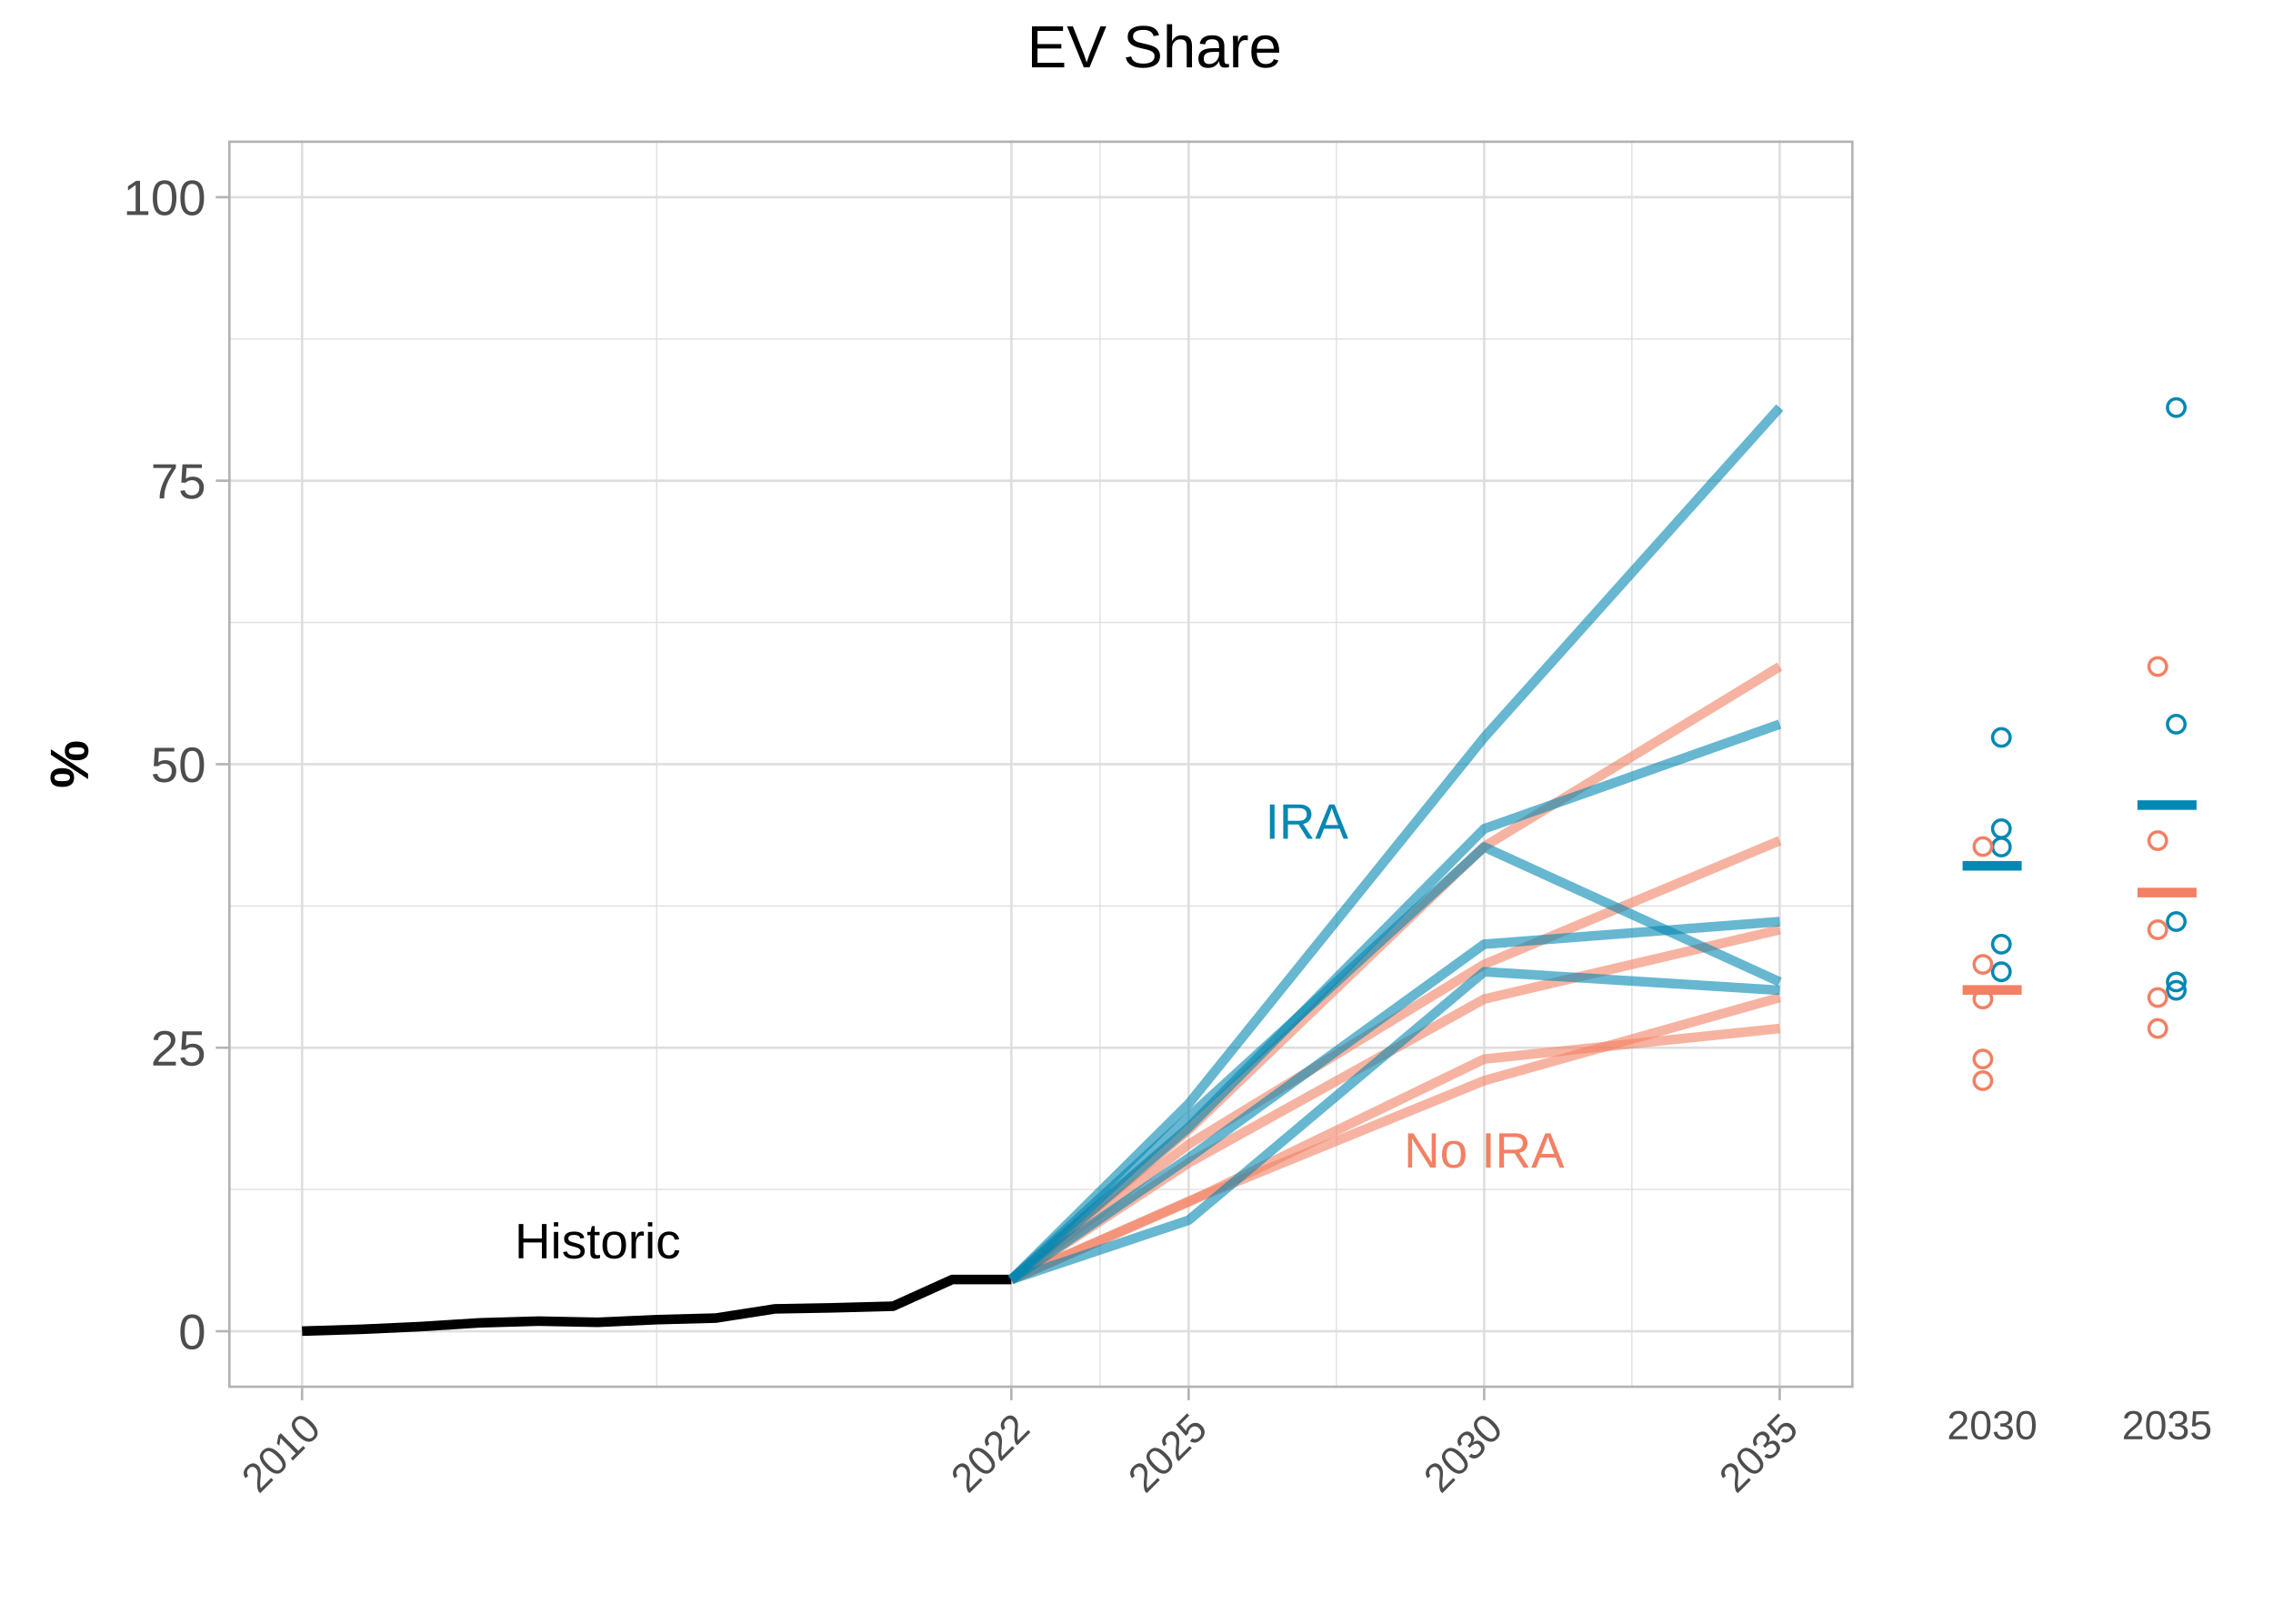
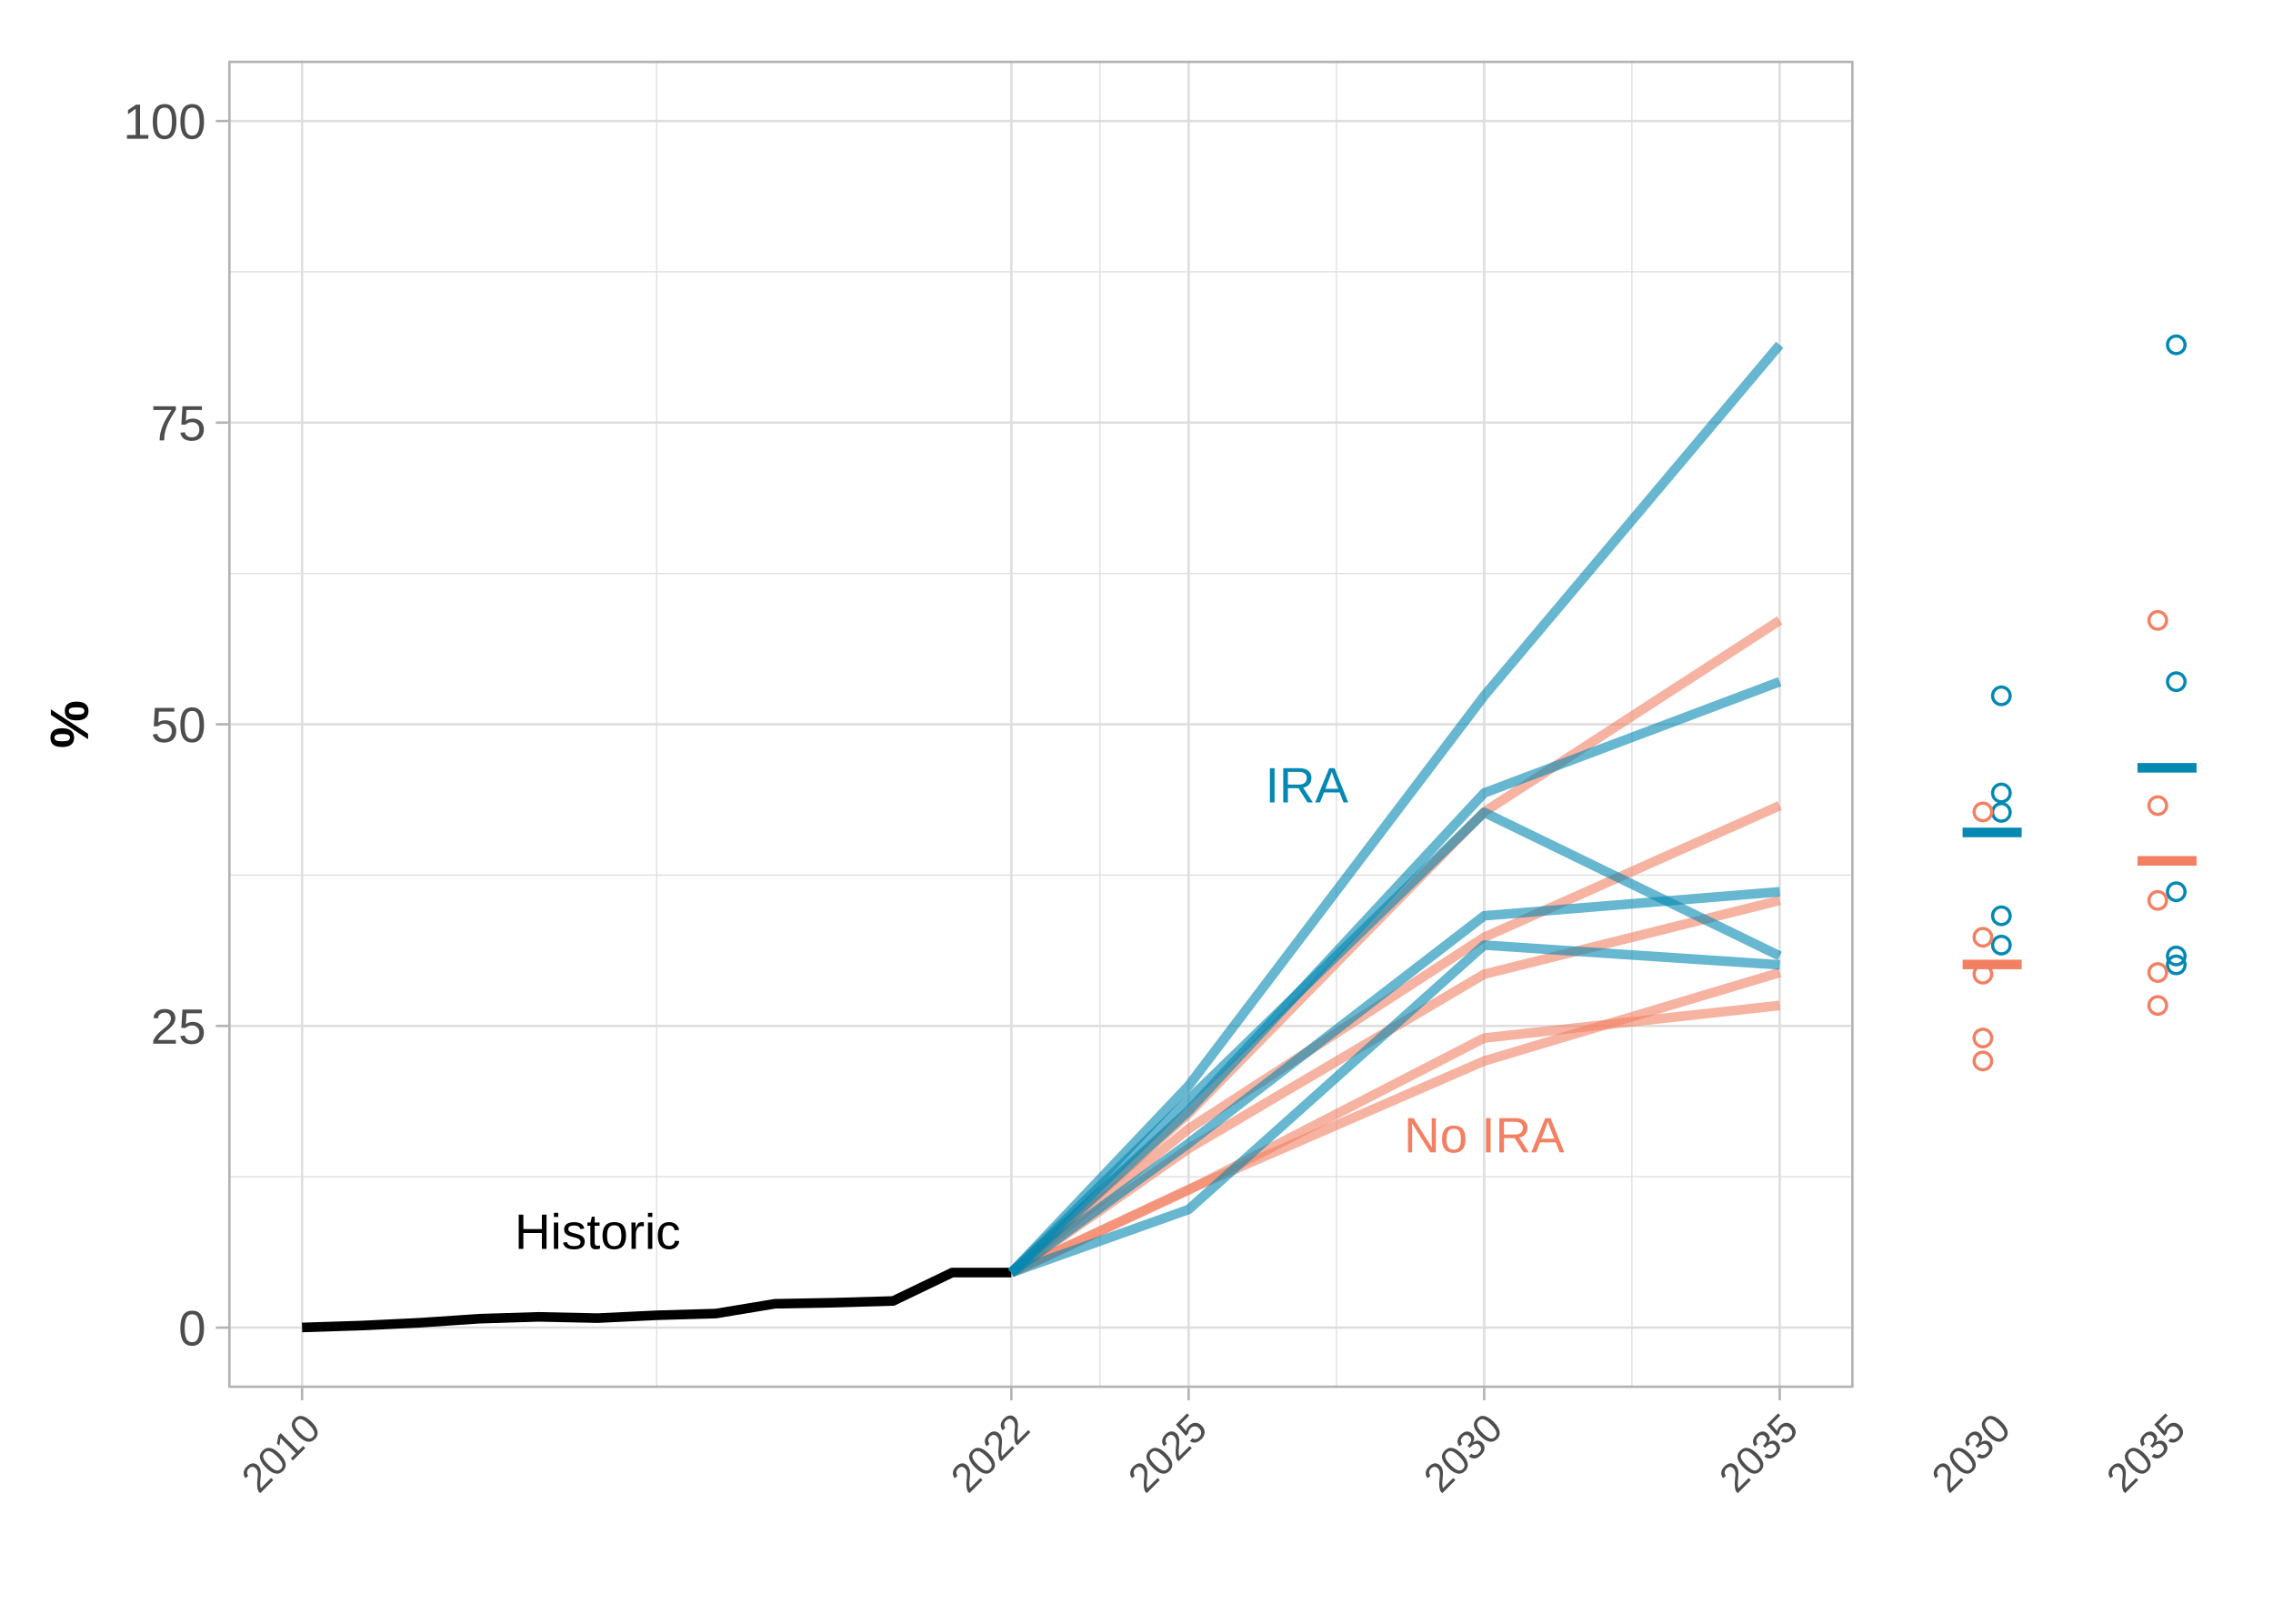
<svg xmlns="http://www.w3.org/2000/svg" class="svglite" width="504.00pt" height="360.00pt" viewBox="0 0 504.00 360.00">
  <defs>
    <style type="text/css">
    .svglite line, .svglite polyline, .svglite polygon, .svglite path, .svglite rect, .svglite circle {
      fill: none;
      stroke: #000000;
      stroke-linecap: round;
      stroke-linejoin: round;
      stroke-miterlimit: 10.00;
    }
    .svglite text {
      white-space: pre;
    }
  </style>
  </defs>
  <rect width="100%" height="100%" style="stroke: none; fill: #FFFFFF;" />
  <defs>
    <clipPath id="cpMC4wMHw1MDQuMDB8MC4wMHwzNjAuMDA=">
      <rect x="0.00" y="0.00" width="504.00" height="360.00" />
    </clipPath>
  </defs>
  <g clip-path="url(#cpMC4wMHw1MDQuMDB8MC4wMHwzNjAuMDA=)">
    <rect x="0.00" y="0.00" width="504.00" height="360.00" style="stroke-width: 1.07; stroke: #FFFFFF; fill: #FFFFFF;" />
  </g>
  <defs>
-     <clipPath id="cpNS40OHw0MjAuOTZ8MjMuMTh8MzU0LjUy">
-       <rect x="5.48" y="23.18" width="415.48" height="331.34" />
+     <clipPath id="cpNS40OHw0MjAuOTZ8NS40OHwzNTQuNTI=">
+       <rect x="5.48" y="5.48" width="415.48" height="349.04" />
    </clipPath>
  </defs>
-   <g clip-path="url(#cpNS40OHw0MjAuOTZ8MjMuMTh8MzU0LjUy)">
-     <rect x="5.48" y="23.18" width="415.48" height="331.34" style="stroke-width: 1.07; stroke: #FFFFFF; fill: #FFFFFF;" />
+   <g clip-path="url(#cpNS40OHw0MjAuOTZ8NS40OHwzNTQuNTI=)">
+     <rect x="5.48" y="5.48" width="415.48" height="349.04" style="stroke-width: 1.07; stroke: #FFFFFF; fill: #FFFFFF;" />
  </g>
  <g clip-path="url(#cpMC4wMHw1MDQuMDB8MC4wMHwzNjAuMDA=)">
</g>
  <defs>
-     <clipPath id="cpNTAuNjB8NDExLjAwfDMxLjE1fDMwNy43Mg==">
-       <rect x="50.60" y="31.15" width="360.40" height="276.57" />
+     <clipPath id="cpNTAuNjB8NDExLjAwfDEzLjQ1fDMwNy43Mg==">
+       <rect x="50.60" y="13.45" width="360.40" height="294.27" />
    </clipPath>
  </defs>
-   <g clip-path="url(#cpNTAuNjB8NDExLjAwfDMxLjE1fDMwNy43Mg==)">
-     <rect x="50.60" y="31.15" width="360.40" height="276.57" style="stroke-width: 1.07; stroke: none; fill: #FFFFFF;" />
-     <polyline points="50.60,263.72 411.00,263.72 " style="stroke-width: 0.27; stroke: #DEDEDE; stroke-linecap: butt;" />
-     <polyline points="50.60,200.86 411.00,200.86 " style="stroke-width: 0.27; stroke: #DEDEDE; stroke-linecap: butt;" />
-     <polyline points="50.60,138.00 411.00,138.00 " style="stroke-width: 0.27; stroke: #DEDEDE; stroke-linecap: butt;" />
-     <polyline points="50.60,75.15 411.00,75.15 " style="stroke-width: 0.27; stroke: #DEDEDE; stroke-linecap: butt;" />
-     <polyline points="145.61,307.72 145.61,31.15 " style="stroke-width: 0.27; stroke: #DEDEDE; stroke-linecap: butt;" />
-     <polyline points="243.90,307.72 243.90,31.15 " style="stroke-width: 0.27; stroke: #DEDEDE; stroke-linecap: butt;" />
-     <polyline points="296.33,307.72 296.33,31.15 " style="stroke-width: 0.27; stroke: #DEDEDE; stroke-linecap: butt;" />
-     <polyline points="361.85,307.72 361.85,31.15 " style="stroke-width: 0.27; stroke: #DEDEDE; stroke-linecap: butt;" />
-     <polyline points="50.60,295.15 411.00,295.15 " style="stroke-width: 0.53; stroke: #DEDEDE; stroke-linecap: butt;" />
-     <polyline points="50.60,232.29 411.00,232.29 " style="stroke-width: 0.53; stroke: #DEDEDE; stroke-linecap: butt;" />
-     <polyline points="50.60,169.43 411.00,169.43 " style="stroke-width: 0.53; stroke: #DEDEDE; stroke-linecap: butt;" />
-     <polyline points="50.60,106.58 411.00,106.58 " style="stroke-width: 0.53; stroke: #DEDEDE; stroke-linecap: butt;" />
-     <polyline points="50.60,43.72 411.00,43.72 " style="stroke-width: 0.53; stroke: #DEDEDE; stroke-linecap: butt;" />
-     <polyline points="66.98,307.72 66.98,31.15 " style="stroke-width: 0.53; stroke: #DEDEDE; stroke-linecap: butt;" />
-     <polyline points="224.25,307.72 224.25,31.15 " style="stroke-width: 0.53; stroke: #DEDEDE; stroke-linecap: butt;" />
-     <polyline points="263.56,307.72 263.56,31.15 " style="stroke-width: 0.53; stroke: #DEDEDE; stroke-linecap: butt;" />
-     <polyline points="329.09,307.72 329.09,31.15 " style="stroke-width: 0.53; stroke: #DEDEDE; stroke-linecap: butt;" />
-     <polyline points="394.62,307.72 394.62,31.15 " style="stroke-width: 0.53; stroke: #DEDEDE; stroke-linecap: butt;" />
-     <polyline points="66.98,295.12 80.08,294.72 93.19,294.12 106.30,293.29 119.40,292.91 132.51,293.17 145.61,292.58 158.72,292.23 171.82,290.19 184.93,289.95 198.03,289.60 211.14,283.68 224.25,283.68 " style="stroke-width: 2.13; stroke-linecap: butt;" />
-     <polyline points="224.25,283.68 263.56,257.83 329.09,221.50 394.62,206.13 " style="stroke-width: 2.13; stroke: #F28063; stroke-opacity: 0.60; stroke-linecap: butt;" />
-     <polyline points="224.25,283.68 263.56,266.48 329.09,234.80 394.62,228.02 " style="stroke-width: 2.13; stroke: #F28063; stroke-opacity: 0.60; stroke-linecap: butt;" />
-     <polyline points="224.25,283.68 263.56,266.33 329.09,239.59 394.62,221.16 " style="stroke-width: 2.13; stroke: #F28063; stroke-opacity: 0.60; stroke-linecap: butt;" />
-     <polyline points="224.25,283.68 263.56,253.71 329.09,213.81 394.62,186.38 " style="stroke-width: 2.13; stroke: #F28063; stroke-opacity: 0.60; stroke-linecap: butt;" />
-     <polyline points="224.25,283.68 263.56,250.52 329.09,187.69 394.62,147.78 " style="stroke-width: 2.13; stroke: #F28063; stroke-opacity: 0.60; stroke-linecap: butt;" />
-     <polyline points="224.25,283.68 263.56,256.75 329.09,209.34 394.62,204.32 " style="stroke-width: 2.13; stroke: #0388B3; stroke-opacity: 0.60; stroke-linecap: butt;" />
-     <polyline points="224.25,283.68 263.56,247.63 329.09,187.79 394.62,217.71 " style="stroke-width: 2.13; stroke: #0388B3; stroke-opacity: 0.60; stroke-linecap: butt;" />
-     <polyline points="224.25,283.68 263.56,270.53 329.09,215.45 394.62,219.56 " style="stroke-width: 2.13; stroke: #0388B3; stroke-opacity: 0.60; stroke-linecap: butt;" />
-     <polyline points="224.25,283.68 263.56,249.97 329.09,183.74 394.62,160.56 " style="stroke-width: 2.13; stroke: #0388B3; stroke-opacity: 0.60; stroke-linecap: butt;" />
-     <polyline points="224.25,283.68 263.56,244.74 329.09,163.50 394.62,90.36 " style="stroke-width: 2.13; stroke: #0388B3; stroke-opacity: 0.60; stroke-linecap: butt;" />
-     <text x="132.51" y="278.98" text-anchor="middle" style="font-size: 11.04px; font-family: &quot;Arial&quot;;" textLength="36.76px" lengthAdjust="spacingAndGlyphs">Historic</text>
-     <text x="329.09" y="258.87" text-anchor="middle" style="font-size: 11.04px;fill: #F28063; font-family: &quot;Arial&quot;;" textLength="35.55px" lengthAdjust="spacingAndGlyphs">No IRA</text>
-     <text x="289.77" y="185.95" text-anchor="middle" style="font-size: 11.04px;fill: #0388B3; font-family: &quot;Arial&quot;;" textLength="18.39px" lengthAdjust="spacingAndGlyphs">IRA</text>
-     <rect x="50.60" y="31.15" width="360.40" height="276.57" style="stroke-width: 1.07; stroke: #B3B3B3;" />
+   <g clip-path="url(#cpNTAuNjB8NDExLjAwfDEzLjQ1fDMwNy43Mg==)">
+     <rect x="50.60" y="13.45" width="360.40" height="294.27" style="stroke-width: 1.07; stroke: none; fill: #FFFFFF;" />
+     <polyline points="50.60,260.90 411.00,260.90 " style="stroke-width: 0.27; stroke: #DEDEDE; stroke-linecap: butt;" />
+     <polyline points="50.60,194.02 411.00,194.02 " style="stroke-width: 0.27; stroke: #DEDEDE; stroke-linecap: butt;" />
+     <polyline points="50.60,127.14 411.00,127.14 " style="stroke-width: 0.27; stroke: #DEDEDE; stroke-linecap: butt;" />
+     <polyline points="50.60,60.27 411.00,60.27 " style="stroke-width: 0.27; stroke: #DEDEDE; stroke-linecap: butt;" />
+     <polyline points="145.61,307.72 145.61,13.45 " style="stroke-width: 0.27; stroke: #DEDEDE; stroke-linecap: butt;" />
+     <polyline points="243.90,307.72 243.90,13.45 " style="stroke-width: 0.27; stroke: #DEDEDE; stroke-linecap: butt;" />
+     <polyline points="296.33,307.72 296.33,13.45 " style="stroke-width: 0.27; stroke: #DEDEDE; stroke-linecap: butt;" />
+     <polyline points="361.85,307.72 361.85,13.45 " style="stroke-width: 0.27; stroke: #DEDEDE; stroke-linecap: butt;" />
+     <polyline points="50.60,294.34 411.00,294.34 " style="stroke-width: 0.53; stroke: #DEDEDE; stroke-linecap: butt;" />
+     <polyline points="50.60,227.46 411.00,227.46 " style="stroke-width: 0.53; stroke: #DEDEDE; stroke-linecap: butt;" />
+     <polyline points="50.60,160.58 411.00,160.58 " style="stroke-width: 0.53; stroke: #DEDEDE; stroke-linecap: butt;" />
+     <polyline points="50.60,93.70 411.00,93.70 " style="stroke-width: 0.53; stroke: #DEDEDE; stroke-linecap: butt;" />
+     <polyline points="50.60,26.83 411.00,26.83 " style="stroke-width: 0.53; stroke: #DEDEDE; stroke-linecap: butt;" />
+     <polyline points="66.98,307.72 66.98,13.45 " style="stroke-width: 0.53; stroke: #DEDEDE; stroke-linecap: butt;" />
+     <polyline points="224.25,307.72 224.25,13.45 " style="stroke-width: 0.53; stroke: #DEDEDE; stroke-linecap: butt;" />
+     <polyline points="263.56,307.72 263.56,13.45 " style="stroke-width: 0.53; stroke: #DEDEDE; stroke-linecap: butt;" />
+     <polyline points="329.09,307.72 329.09,13.45 " style="stroke-width: 0.53; stroke: #DEDEDE; stroke-linecap: butt;" />
+     <polyline points="394.62,307.72 394.62,13.45 " style="stroke-width: 0.53; stroke: #DEDEDE; stroke-linecap: butt;" />
+     <polyline points="66.98,294.31 80.08,293.89 93.19,293.26 106.30,292.37 119.40,291.96 132.51,292.24 145.61,291.61 158.72,291.23 171.82,289.06 184.93,288.82 198.03,288.44 211.14,282.14 224.25,282.14 " style="stroke-width: 2.13; stroke-linecap: butt;" />
+     <polyline points="224.25,282.14 263.56,254.64 329.09,215.98 394.62,199.63 " style="stroke-width: 2.13; stroke: #F28063; stroke-opacity: 0.60; stroke-linecap: butt;" />
+     <polyline points="224.25,282.14 263.56,263.85 329.09,230.14 394.62,222.92 " style="stroke-width: 2.13; stroke: #F28063; stroke-opacity: 0.60; stroke-linecap: butt;" />
+     <polyline points="224.25,282.14 263.56,263.68 329.09,235.23 394.62,215.62 " style="stroke-width: 2.13; stroke: #F28063; stroke-opacity: 0.60; stroke-linecap: butt;" />
+     <polyline points="224.25,282.14 263.56,250.26 329.09,207.80 394.62,178.61 " style="stroke-width: 2.13; stroke: #F28063; stroke-opacity: 0.60; stroke-linecap: butt;" />
+     <polyline points="224.25,282.14 263.56,246.86 329.09,180.01 394.62,137.55 " style="stroke-width: 2.13; stroke: #F28063; stroke-opacity: 0.60; stroke-linecap: butt;" />
+     <polyline points="224.25,282.14 263.56,253.49 329.09,203.04 394.62,197.71 " style="stroke-width: 2.13; stroke: #0388B3; stroke-opacity: 0.60; stroke-linecap: butt;" />
+     <polyline points="224.25,282.14 263.56,243.78 329.09,180.11 394.62,211.95 " style="stroke-width: 2.13; stroke: #0388B3; stroke-opacity: 0.60; stroke-linecap: butt;" />
+     <polyline points="224.25,282.14 263.56,268.15 329.09,209.54 394.62,213.92 " style="stroke-width: 2.13; stroke: #0388B3; stroke-opacity: 0.60; stroke-linecap: butt;" />
+     <polyline points="224.25,282.14 263.56,246.27 329.09,175.81 394.62,151.14 " style="stroke-width: 2.13; stroke: #0388B3; stroke-opacity: 0.60; stroke-linecap: butt;" />
+     <polyline points="224.25,282.14 263.56,240.71 329.09,154.27 394.62,76.45 " style="stroke-width: 2.13; stroke: #0388B3; stroke-opacity: 0.60; stroke-linecap: butt;" />
+     <text x="132.51" y="276.89" text-anchor="middle" style="font-size: 11.04px; font-family: &quot;Arial&quot;;" textLength="36.76px" lengthAdjust="spacingAndGlyphs">Historic</text>
+     <text x="329.09" y="255.49" text-anchor="middle" style="font-size: 11.04px;fill: #F28063; font-family: &quot;Arial&quot;;" textLength="35.55px" lengthAdjust="spacingAndGlyphs">No IRA</text>
+     <text x="289.77" y="177.91" text-anchor="middle" style="font-size: 11.04px;fill: #0388B3; font-family: &quot;Arial&quot;;" textLength="18.39px" lengthAdjust="spacingAndGlyphs">IRA</text>
+     <rect x="50.60" y="13.45" width="360.40" height="294.27" style="stroke-width: 1.07; stroke: #B3B3B3;" />
  </g>
  <g clip-path="url(#cpMC4wMHw1MDQuMDB8MC4wMHwzNjAuMDA=)">
-     <text x="45.67" y="299.09" text-anchor="end" style="font-size: 11.00px;fill: #4D4D4D; font-family: &quot;Arial&quot;;" textLength="6.12px" lengthAdjust="spacingAndGlyphs">0</text>
-     <text x="45.67" y="236.23" text-anchor="end" style="font-size: 11.00px;fill: #4D4D4D; font-family: &quot;Arial&quot;;" textLength="12.24px" lengthAdjust="spacingAndGlyphs">25</text>
-     <text x="45.67" y="173.37" text-anchor="end" style="font-size: 11.00px;fill: #4D4D4D; font-family: &quot;Arial&quot;;" textLength="12.24px" lengthAdjust="spacingAndGlyphs">50</text>
-     <text x="45.67" y="110.51" text-anchor="end" style="font-size: 11.00px;fill: #4D4D4D; font-family: &quot;Arial&quot;;" textLength="12.24px" lengthAdjust="spacingAndGlyphs">75</text>
-     <text x="45.67" y="47.66" text-anchor="end" style="font-size: 11.00px;fill: #4D4D4D; font-family: &quot;Arial&quot;;" textLength="18.36px" lengthAdjust="spacingAndGlyphs">100</text>
-     <polyline points="47.86,295.15 50.60,295.15 " style="stroke-width: 0.53; stroke: #B3B3B3; stroke-linecap: butt;" />
-     <polyline points="47.86,232.29 50.60,232.29 " style="stroke-width: 0.53; stroke: #B3B3B3; stroke-linecap: butt;" />
-     <polyline points="47.86,169.43 50.60,169.43 " style="stroke-width: 0.53; stroke: #B3B3B3; stroke-linecap: butt;" />
-     <polyline points="47.86,106.58 50.60,106.58 " style="stroke-width: 0.53; stroke: #B3B3B3; stroke-linecap: butt;" />
-     <polyline points="47.86,43.72 50.60,43.72 " style="stroke-width: 0.53; stroke: #B3B3B3; stroke-linecap: butt;" />
+     <text x="45.67" y="298.28" text-anchor="end" style="font-size: 11.00px;fill: #4D4D4D; font-family: &quot;Arial&quot;;" textLength="6.12px" lengthAdjust="spacingAndGlyphs">0</text>
+     <text x="45.67" y="231.40" text-anchor="end" style="font-size: 11.00px;fill: #4D4D4D; font-family: &quot;Arial&quot;;" textLength="12.24px" lengthAdjust="spacingAndGlyphs">25</text>
+     <text x="45.67" y="164.52" text-anchor="end" style="font-size: 11.00px;fill: #4D4D4D; font-family: &quot;Arial&quot;;" textLength="12.24px" lengthAdjust="spacingAndGlyphs">50</text>
+     <text x="45.67" y="97.64" text-anchor="end" style="font-size: 11.00px;fill: #4D4D4D; font-family: &quot;Arial&quot;;" textLength="12.24px" lengthAdjust="spacingAndGlyphs">75</text>
+     <text x="45.67" y="30.76" text-anchor="end" style="font-size: 11.00px;fill: #4D4D4D; font-family: &quot;Arial&quot;;" textLength="18.36px" lengthAdjust="spacingAndGlyphs">100</text>
+     <polyline points="47.86,294.34 50.60,294.34 " style="stroke-width: 0.53; stroke: #B3B3B3; stroke-linecap: butt;" />
+     <polyline points="47.86,227.46 50.60,227.46 " style="stroke-width: 0.53; stroke: #B3B3B3; stroke-linecap: butt;" />
+     <polyline points="47.86,160.58 50.60,160.58 " style="stroke-width: 0.53; stroke: #B3B3B3; stroke-linecap: butt;" />
+     <polyline points="47.86,93.70 50.60,93.70 " style="stroke-width: 0.53; stroke: #B3B3B3; stroke-linecap: butt;" />
+     <polyline points="47.86,26.83 50.60,26.83 " style="stroke-width: 0.53; stroke: #B3B3B3; stroke-linecap: butt;" />
    <polyline points="66.98,310.46 66.98,307.72 " style="stroke-width: 0.53; stroke: #B3B3B3; stroke-linecap: butt;" />
    <polyline points="224.25,310.46 224.25,307.72 " style="stroke-width: 0.53; stroke: #B3B3B3; stroke-linecap: butt;" />
    <polyline points="263.56,310.46 263.56,307.72 " style="stroke-width: 0.53; stroke: #B3B3B3; stroke-linecap: butt;" />
    <polyline points="329.09,310.46 329.09,307.72 " style="stroke-width: 0.53; stroke: #B3B3B3; stroke-linecap: butt;" />
    <polyline points="394.62,310.46 394.62,307.72 " style="stroke-width: 0.53; stroke: #B3B3B3; stroke-linecap: butt;" />
    <text transform="translate(71.54,317.21) rotate(-45)" text-anchor="end" style="font-size: 9.00px;fill: #4D4D4D; font-family: &quot;Arial&quot;;" textLength="20.02px" lengthAdjust="spacingAndGlyphs">2010</text>
    <text transform="translate(228.80,317.21) rotate(-45)" text-anchor="end" style="font-size: 9.00px;fill: #4D4D4D; font-family: &quot;Arial&quot;;" textLength="20.02px" lengthAdjust="spacingAndGlyphs">2022</text>
    <text transform="translate(268.12,317.21) rotate(-45)" text-anchor="end" style="font-size: 9.00px;fill: #4D4D4D; font-family: &quot;Arial&quot;;" textLength="20.02px" lengthAdjust="spacingAndGlyphs">2025</text>
    <text transform="translate(333.65,317.21) rotate(-45)" text-anchor="end" style="font-size: 9.00px;fill: #4D4D4D; font-family: &quot;Arial&quot;;" textLength="20.02px" lengthAdjust="spacingAndGlyphs">2030</text>
    <text transform="translate(399.17,317.21) rotate(-45)" text-anchor="end" style="font-size: 9.00px;fill: #4D4D4D; font-family: &quot;Arial&quot;;" textLength="20.02px" lengthAdjust="spacingAndGlyphs">2035</text>
-     <text transform="translate(19.53,169.43) rotate(-90)" text-anchor="middle" style="font-size: 12.00px; font-weight: bold; font-family: &quot;Arial&quot;;" textLength="10.67px" lengthAdjust="spacingAndGlyphs">%</text>
+     <text transform="translate(19.53,160.58) rotate(-90)" text-anchor="middle" style="font-size: 12.00px; font-weight: bold; font-family: &quot;Arial&quot;;" textLength="10.67px" lengthAdjust="spacingAndGlyphs">%</text>
  </g>
  <defs>
-     <clipPath id="cpNDIwLjk2fDQ1OS43NHwyMy4xOHwzNTQuNTI=">
-       <rect x="420.96" y="23.18" width="38.78" height="331.34" />
+     <clipPath id="cpNDIwLjk2fDQ1OS43NHw1LjQ4fDM1NC41Mg==">
+       <rect x="420.96" y="5.48" width="38.78" height="349.04" />
    </clipPath>
  </defs>
-   <g clip-path="url(#cpNDIwLjk2fDQ1OS43NHwyMy4xOHwzNTQuNTI=)">
-     <rect x="420.96" y="23.18" width="38.78" height="331.34" style="stroke-width: 1.07; stroke: #FFFFFF; fill: #FFFFFF;" />
+   <g clip-path="url(#cpNDIwLjk2fDQ1OS43NHw1LjQ4fDM1NC41Mg==)">
+     <rect x="420.96" y="5.48" width="38.78" height="349.04" style="stroke-width: 1.07; stroke: #FFFFFF; fill: #FFFFFF;" />
  </g>
  <g clip-path="url(#cpMC4wMHw1MDQuMDB8MC4wMHwzNjAuMDA=)">
</g>
  <defs>
-     <clipPath id="cpNDIzLjcwfDQ1OS43NHwzMS4xNXwzMDcuNzI=">
-       <rect x="423.70" y="31.15" width="36.04" height="276.57" />
+     <clipPath id="cpNDIzLjcwfDQ1OS43NHwxMy40NXwzMDcuNzI=">
+       <rect x="423.70" y="13.45" width="36.04" height="294.27" />
    </clipPath>
  </defs>
-   <g clip-path="url(#cpNDIzLjcwfDQ1OS43NHwzMS4xNXwzMDcuNzI=)">
-     <rect x="423.70" y="31.15" width="36.04" height="276.57" style="stroke-width: 1.07; stroke: none; fill: #FFFFFF;" />
-     <circle cx="443.77" cy="209.34" r="1.95" style="stroke-width: 0.71; stroke: #0388B3;" />
-     <circle cx="443.77" cy="187.79" r="1.95" style="stroke-width: 0.71; stroke: #0388B3;" />
-     <circle cx="443.77" cy="215.45" r="1.95" style="stroke-width: 0.71; stroke: #0388B3;" />
-     <circle cx="443.77" cy="183.74" r="1.95" style="stroke-width: 0.71; stroke: #0388B3;" />
-     <circle cx="443.77" cy="163.50" r="1.95" style="stroke-width: 0.71; stroke: #0388B3;" />
-     <circle cx="439.67" cy="221.50" r="1.95" style="stroke-width: 0.71; stroke: #F28063;" />
-     <circle cx="439.67" cy="234.80" r="1.95" style="stroke-width: 0.71; stroke: #F28063;" />
-     <circle cx="439.67" cy="239.59" r="1.95" style="stroke-width: 0.71; stroke: #F28063;" />
-     <circle cx="439.67" cy="213.81" r="1.95" style="stroke-width: 0.71; stroke: #F28063;" />
-     <circle cx="439.67" cy="187.69" r="1.95" style="stroke-width: 0.71; stroke: #F28063;" />
-     <line x1="435.17" y1="219.48" x2="448.27" y2="219.48" style="stroke-width: 2.13; stroke: #F28063; stroke-linecap: butt;" />
-     <line x1="435.17" y1="191.96" x2="448.27" y2="191.96" style="stroke-width: 2.13; stroke: #0388B3; stroke-linecap: butt;" />
+   <g clip-path="url(#cpNDIzLjcwfDQ1OS43NHwxMy40NXwzMDcuNzI=)">
+     <rect x="423.70" y="13.45" width="36.04" height="294.27" style="stroke-width: 1.07; stroke: none; fill: #FFFFFF;" />
+     <circle cx="443.77" cy="203.04" r="1.95" style="stroke-width: 0.71; stroke: #0388B3;" />
+     <circle cx="443.77" cy="180.11" r="1.95" style="stroke-width: 0.71; stroke: #0388B3;" />
+     <circle cx="443.77" cy="209.54" r="1.95" style="stroke-width: 0.71; stroke: #0388B3;" />
+     <circle cx="443.77" cy="175.81" r="1.95" style="stroke-width: 0.71; stroke: #0388B3;" />
+     <circle cx="443.77" cy="154.27" r="1.95" style="stroke-width: 0.71; stroke: #0388B3;" />
+     <circle cx="439.67" cy="215.98" r="1.95" style="stroke-width: 0.71; stroke: #F28063;" />
+     <circle cx="439.67" cy="230.14" r="1.95" style="stroke-width: 0.71; stroke: #F28063;" />
+     <circle cx="439.67" cy="235.23" r="1.95" style="stroke-width: 0.71; stroke: #F28063;" />
+     <circle cx="439.67" cy="207.80" r="1.95" style="stroke-width: 0.71; stroke: #F28063;" />
+     <circle cx="439.67" cy="180.01" r="1.95" style="stroke-width: 0.71; stroke: #F28063;" />
+     <line x1="435.17" y1="213.83" x2="448.27" y2="213.83" style="stroke-width: 2.13; stroke: #F28063; stroke-linecap: butt;" />
+     <line x1="435.17" y1="184.56" x2="448.27" y2="184.56" style="stroke-width: 2.13; stroke: #0388B3; stroke-linecap: butt;" />
  </g>
  <g clip-path="url(#cpMC4wMHw1MDQuMDB8MC4wMHwzNjAuMDA=)">
-     <text x="441.72" y="319.09" text-anchor="middle" style="font-size: 9.00px;fill: #4D4D4D; font-family: &quot;Arial&quot;;" textLength="20.02px" lengthAdjust="spacingAndGlyphs">2030</text>
+     <text transform="translate(446.28,317.21) rotate(-45)" text-anchor="end" style="font-size: 9.00px;fill: #4D4D4D; font-family: &quot;Arial&quot;;" textLength="20.02px" lengthAdjust="spacingAndGlyphs">2030</text>
  </g>
  <defs>
-     <clipPath id="cpNDU5Ljc0fDQ5OC41MnwyMy4xOHwzNTQuNTI=">
-       <rect x="459.74" y="23.18" width="38.78" height="331.34" />
+     <clipPath id="cpNDU5Ljc0fDQ5OC41Mnw1LjQ4fDM1NC41Mg==">
+       <rect x="459.74" y="5.48" width="38.78" height="349.04" />
    </clipPath>
  </defs>
-   <g clip-path="url(#cpNDU5Ljc0fDQ5OC41MnwyMy4xOHwzNTQuNTI=)">
-     <rect x="459.74" y="23.18" width="38.78" height="331.34" style="stroke-width: 1.07; stroke: #FFFFFF; fill: #FFFFFF;" />
+   <g clip-path="url(#cpNDU5Ljc0fDQ5OC41Mnw1LjQ4fDM1NC41Mg==)">
+     <rect x="459.74" y="5.48" width="38.78" height="349.04" style="stroke-width: 1.07; stroke: #FFFFFF; fill: #FFFFFF;" />
  </g>
  <g clip-path="url(#cpMC4wMHw1MDQuMDB8MC4wMHwzNjAuMDA=)">
</g>
  <defs>
-     <clipPath id="cpNDYyLjQ4fDQ5OC41MnwzMS4xNXwzMDcuNzI=">
-       <rect x="462.48" y="31.15" width="36.04" height="276.57" />
+     <clipPath id="cpNDYyLjQ4fDQ5OC41MnwxMy40NXwzMDcuNzI=">
+       <rect x="462.48" y="13.45" width="36.04" height="294.27" />
    </clipPath>
  </defs>
-   <g clip-path="url(#cpNDYyLjQ4fDQ5OC41MnwzMS4xNXwzMDcuNzI=)">
-     <rect x="462.48" y="31.15" width="36.04" height="276.57" style="stroke-width: 1.07; stroke: none; fill: #FFFFFF;" />
-     <circle cx="482.55" cy="204.32" r="1.95" style="stroke-width: 0.71; stroke: #0388B3;" />
-     <circle cx="482.55" cy="217.71" r="1.95" style="stroke-width: 0.71; stroke: #0388B3;" />
-     <circle cx="482.55" cy="219.56" r="1.95" style="stroke-width: 0.71; stroke: #0388B3;" />
-     <circle cx="482.55" cy="160.56" r="1.95" style="stroke-width: 0.71; stroke: #0388B3;" />
-     <circle cx="482.55" cy="90.36" r="1.95" style="stroke-width: 0.71; stroke: #0388B3;" />
-     <circle cx="478.45" cy="206.13" r="1.95" style="stroke-width: 0.71; stroke: #F28063;" />
-     <circle cx="478.45" cy="228.02" r="1.95" style="stroke-width: 0.71; stroke: #F28063;" />
-     <circle cx="478.45" cy="221.16" r="1.95" style="stroke-width: 0.71; stroke: #F28063;" />
-     <circle cx="478.45" cy="186.38" r="1.95" style="stroke-width: 0.71; stroke: #F28063;" />
-     <circle cx="478.45" cy="147.78" r="1.95" style="stroke-width: 0.71; stroke: #F28063;" />
-     <line x1="473.95" y1="197.89" x2="487.05" y2="197.89" style="stroke-width: 2.13; stroke: #F28063; stroke-linecap: butt;" />
-     <line x1="473.95" y1="178.50" x2="487.05" y2="178.50" style="stroke-width: 2.13; stroke: #0388B3; stroke-linecap: butt;" />
+   <g clip-path="url(#cpNDYyLjQ4fDQ5OC41MnwxMy40NXwzMDcuNzI=)">
+     <rect x="462.48" y="13.45" width="36.04" height="294.27" style="stroke-width: 1.07; stroke: none; fill: #FFFFFF;" />
+     <circle cx="482.55" cy="197.71" r="1.95" style="stroke-width: 0.71; stroke: #0388B3;" />
+     <circle cx="482.55" cy="211.95" r="1.95" style="stroke-width: 0.71; stroke: #0388B3;" />
+     <circle cx="482.55" cy="213.92" r="1.95" style="stroke-width: 0.71; stroke: #0388B3;" />
+     <circle cx="482.55" cy="151.14" r="1.95" style="stroke-width: 0.71; stroke: #0388B3;" />
+     <circle cx="482.55" cy="76.45" r="1.95" style="stroke-width: 0.71; stroke: #0388B3;" />
+     <circle cx="478.45" cy="199.63" r="1.95" style="stroke-width: 0.71; stroke: #F28063;" />
+     <circle cx="478.45" cy="222.92" r="1.95" style="stroke-width: 0.71; stroke: #F28063;" />
+     <circle cx="478.45" cy="215.62" r="1.95" style="stroke-width: 0.71; stroke: #F28063;" />
+     <circle cx="478.45" cy="178.61" r="1.95" style="stroke-width: 0.71; stroke: #F28063;" />
+     <circle cx="478.45" cy="137.55" r="1.95" style="stroke-width: 0.71; stroke: #F28063;" />
+     <line x1="473.95" y1="190.86" x2="487.05" y2="190.86" style="stroke-width: 2.13; stroke: #F28063; stroke-linecap: butt;" />
+     <line x1="473.95" y1="170.23" x2="487.05" y2="170.23" style="stroke-width: 2.13; stroke: #0388B3; stroke-linecap: butt;" />
  </g>
  <g clip-path="url(#cpMC4wMHw1MDQuMDB8MC4wMHwzNjAuMDA=)">
-     <text x="480.50" y="319.09" text-anchor="middle" style="font-size: 9.00px;fill: #4D4D4D; font-family: &quot;Arial&quot;;" textLength="20.02px" lengthAdjust="spacingAndGlyphs">2035</text>
-     <text x="255.99" y="14.93" text-anchor="middle" style="font-size: 13.20px; font-family: &quot;Arial&quot;;" textLength="56.46px" lengthAdjust="spacingAndGlyphs">EV Share</text>
+     <text transform="translate(485.06,317.21) rotate(-45)" text-anchor="end" style="font-size: 9.00px;fill: #4D4D4D; font-family: &quot;Arial&quot;;" textLength="20.02px" lengthAdjust="spacingAndGlyphs">2035</text>
  </g>
</svg>
